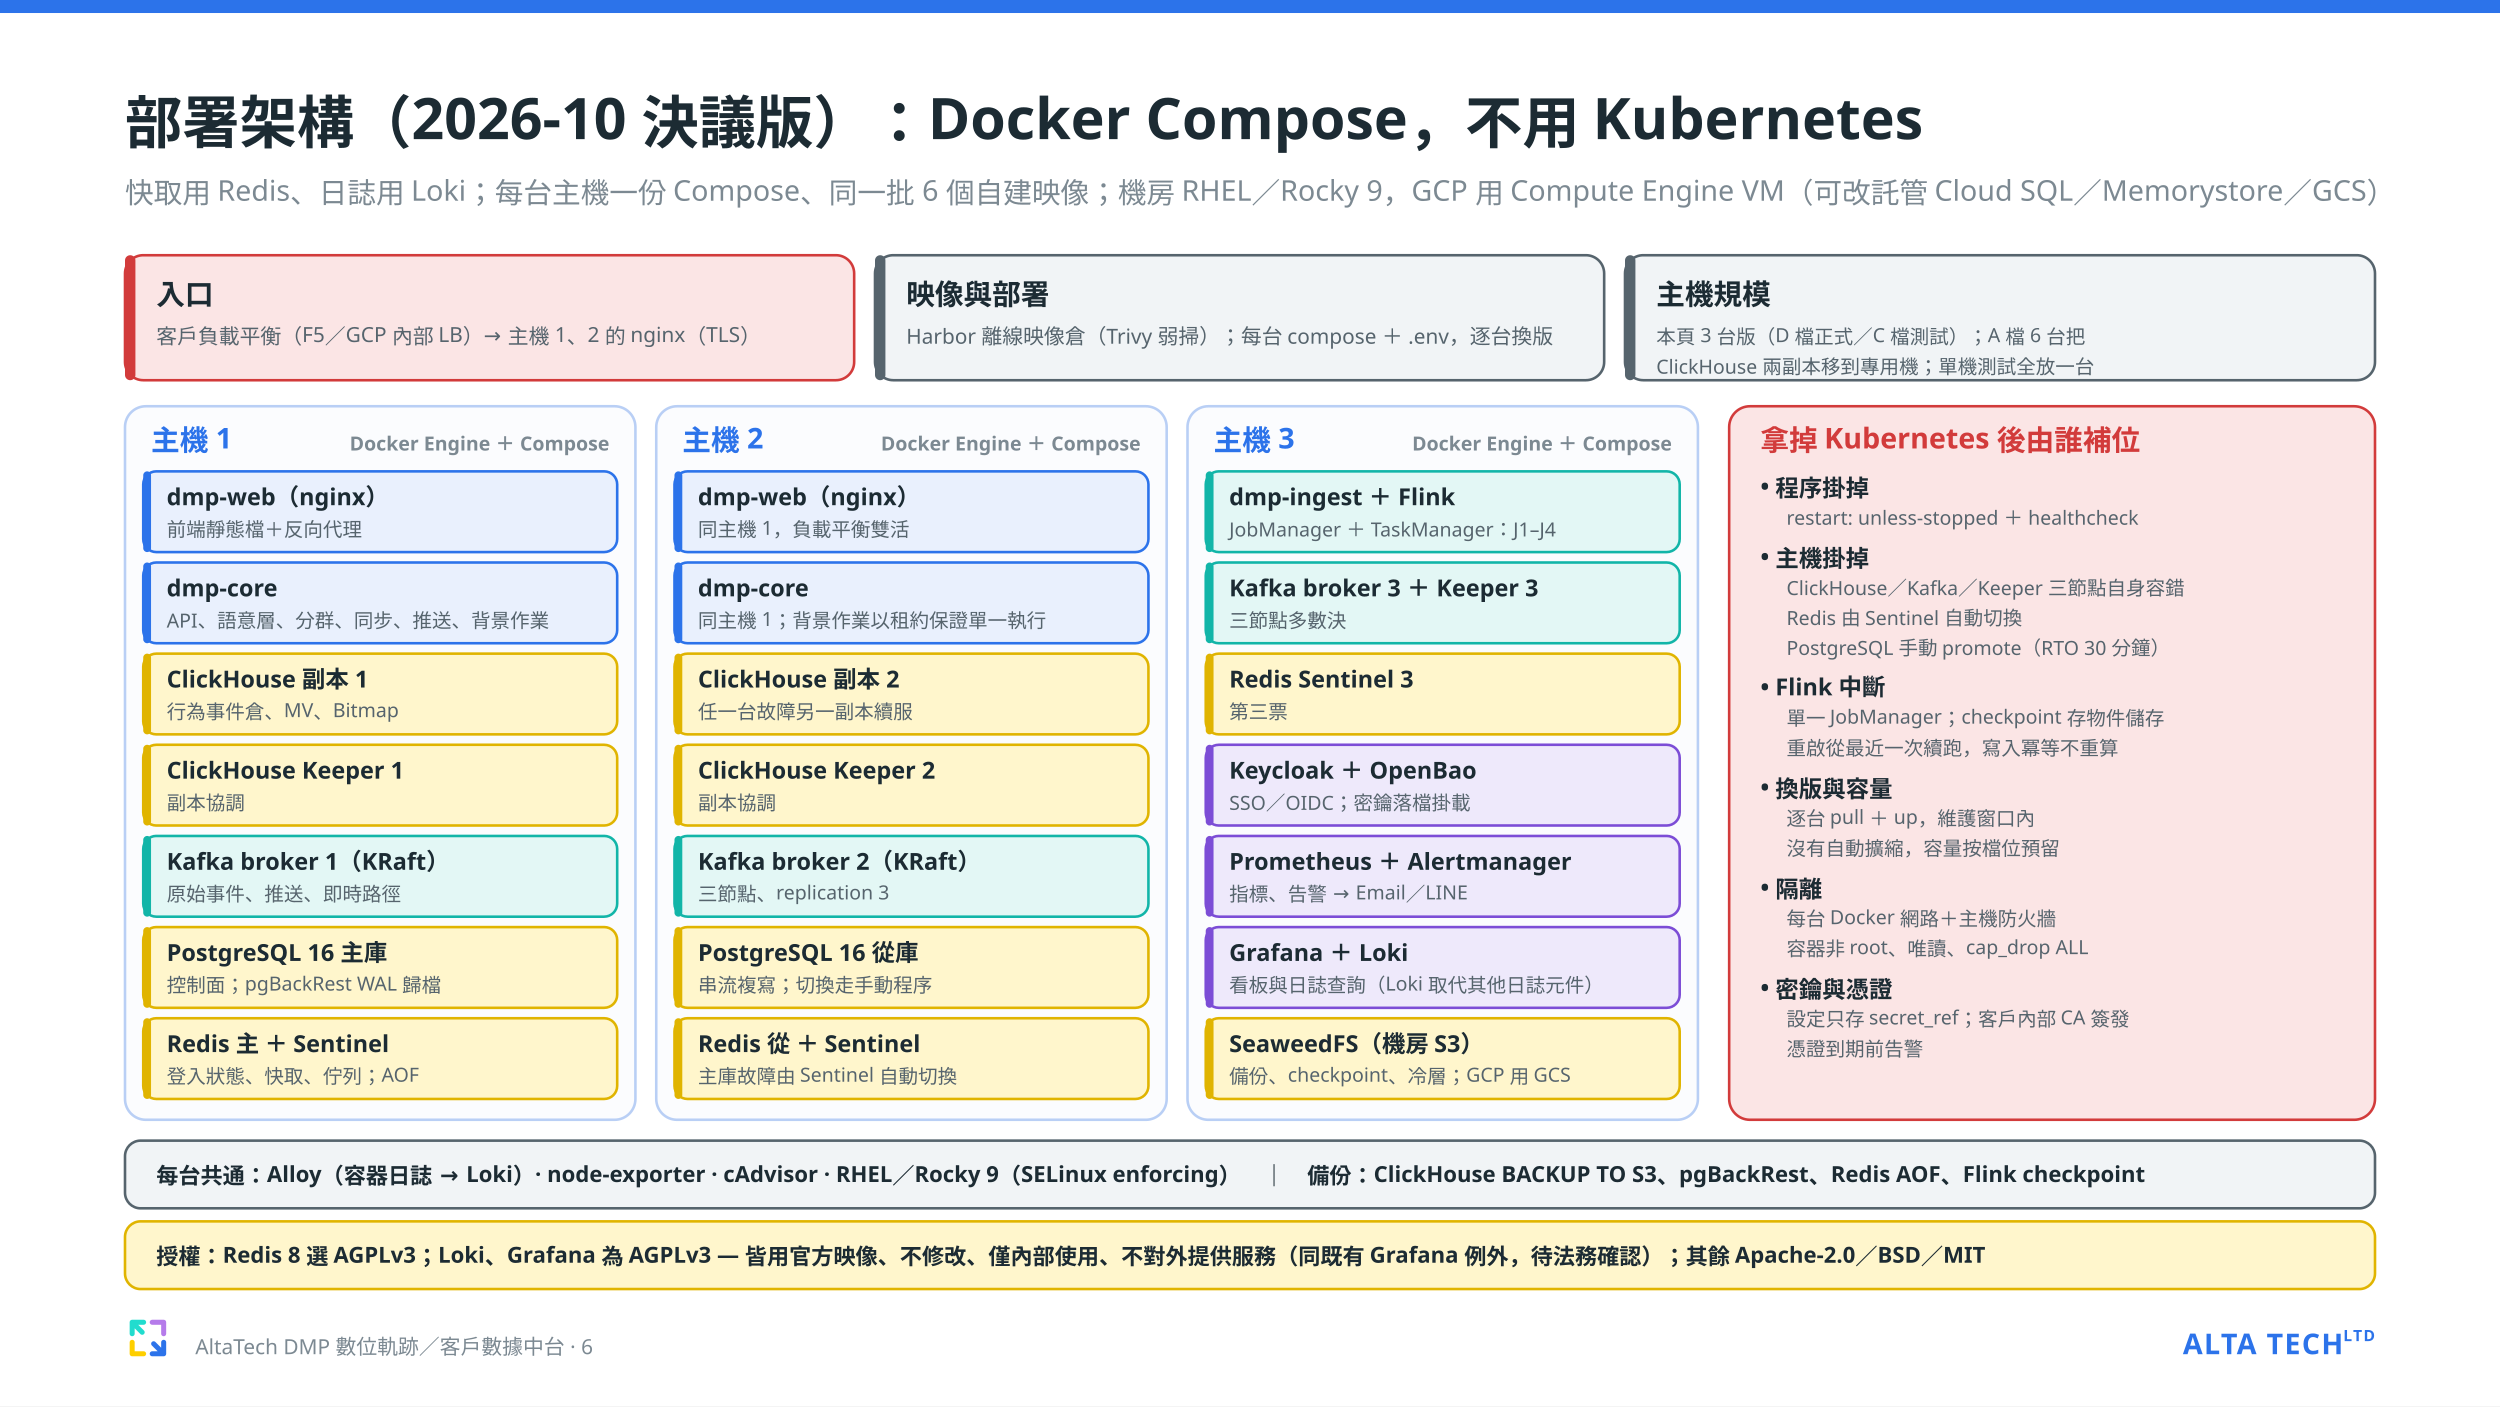
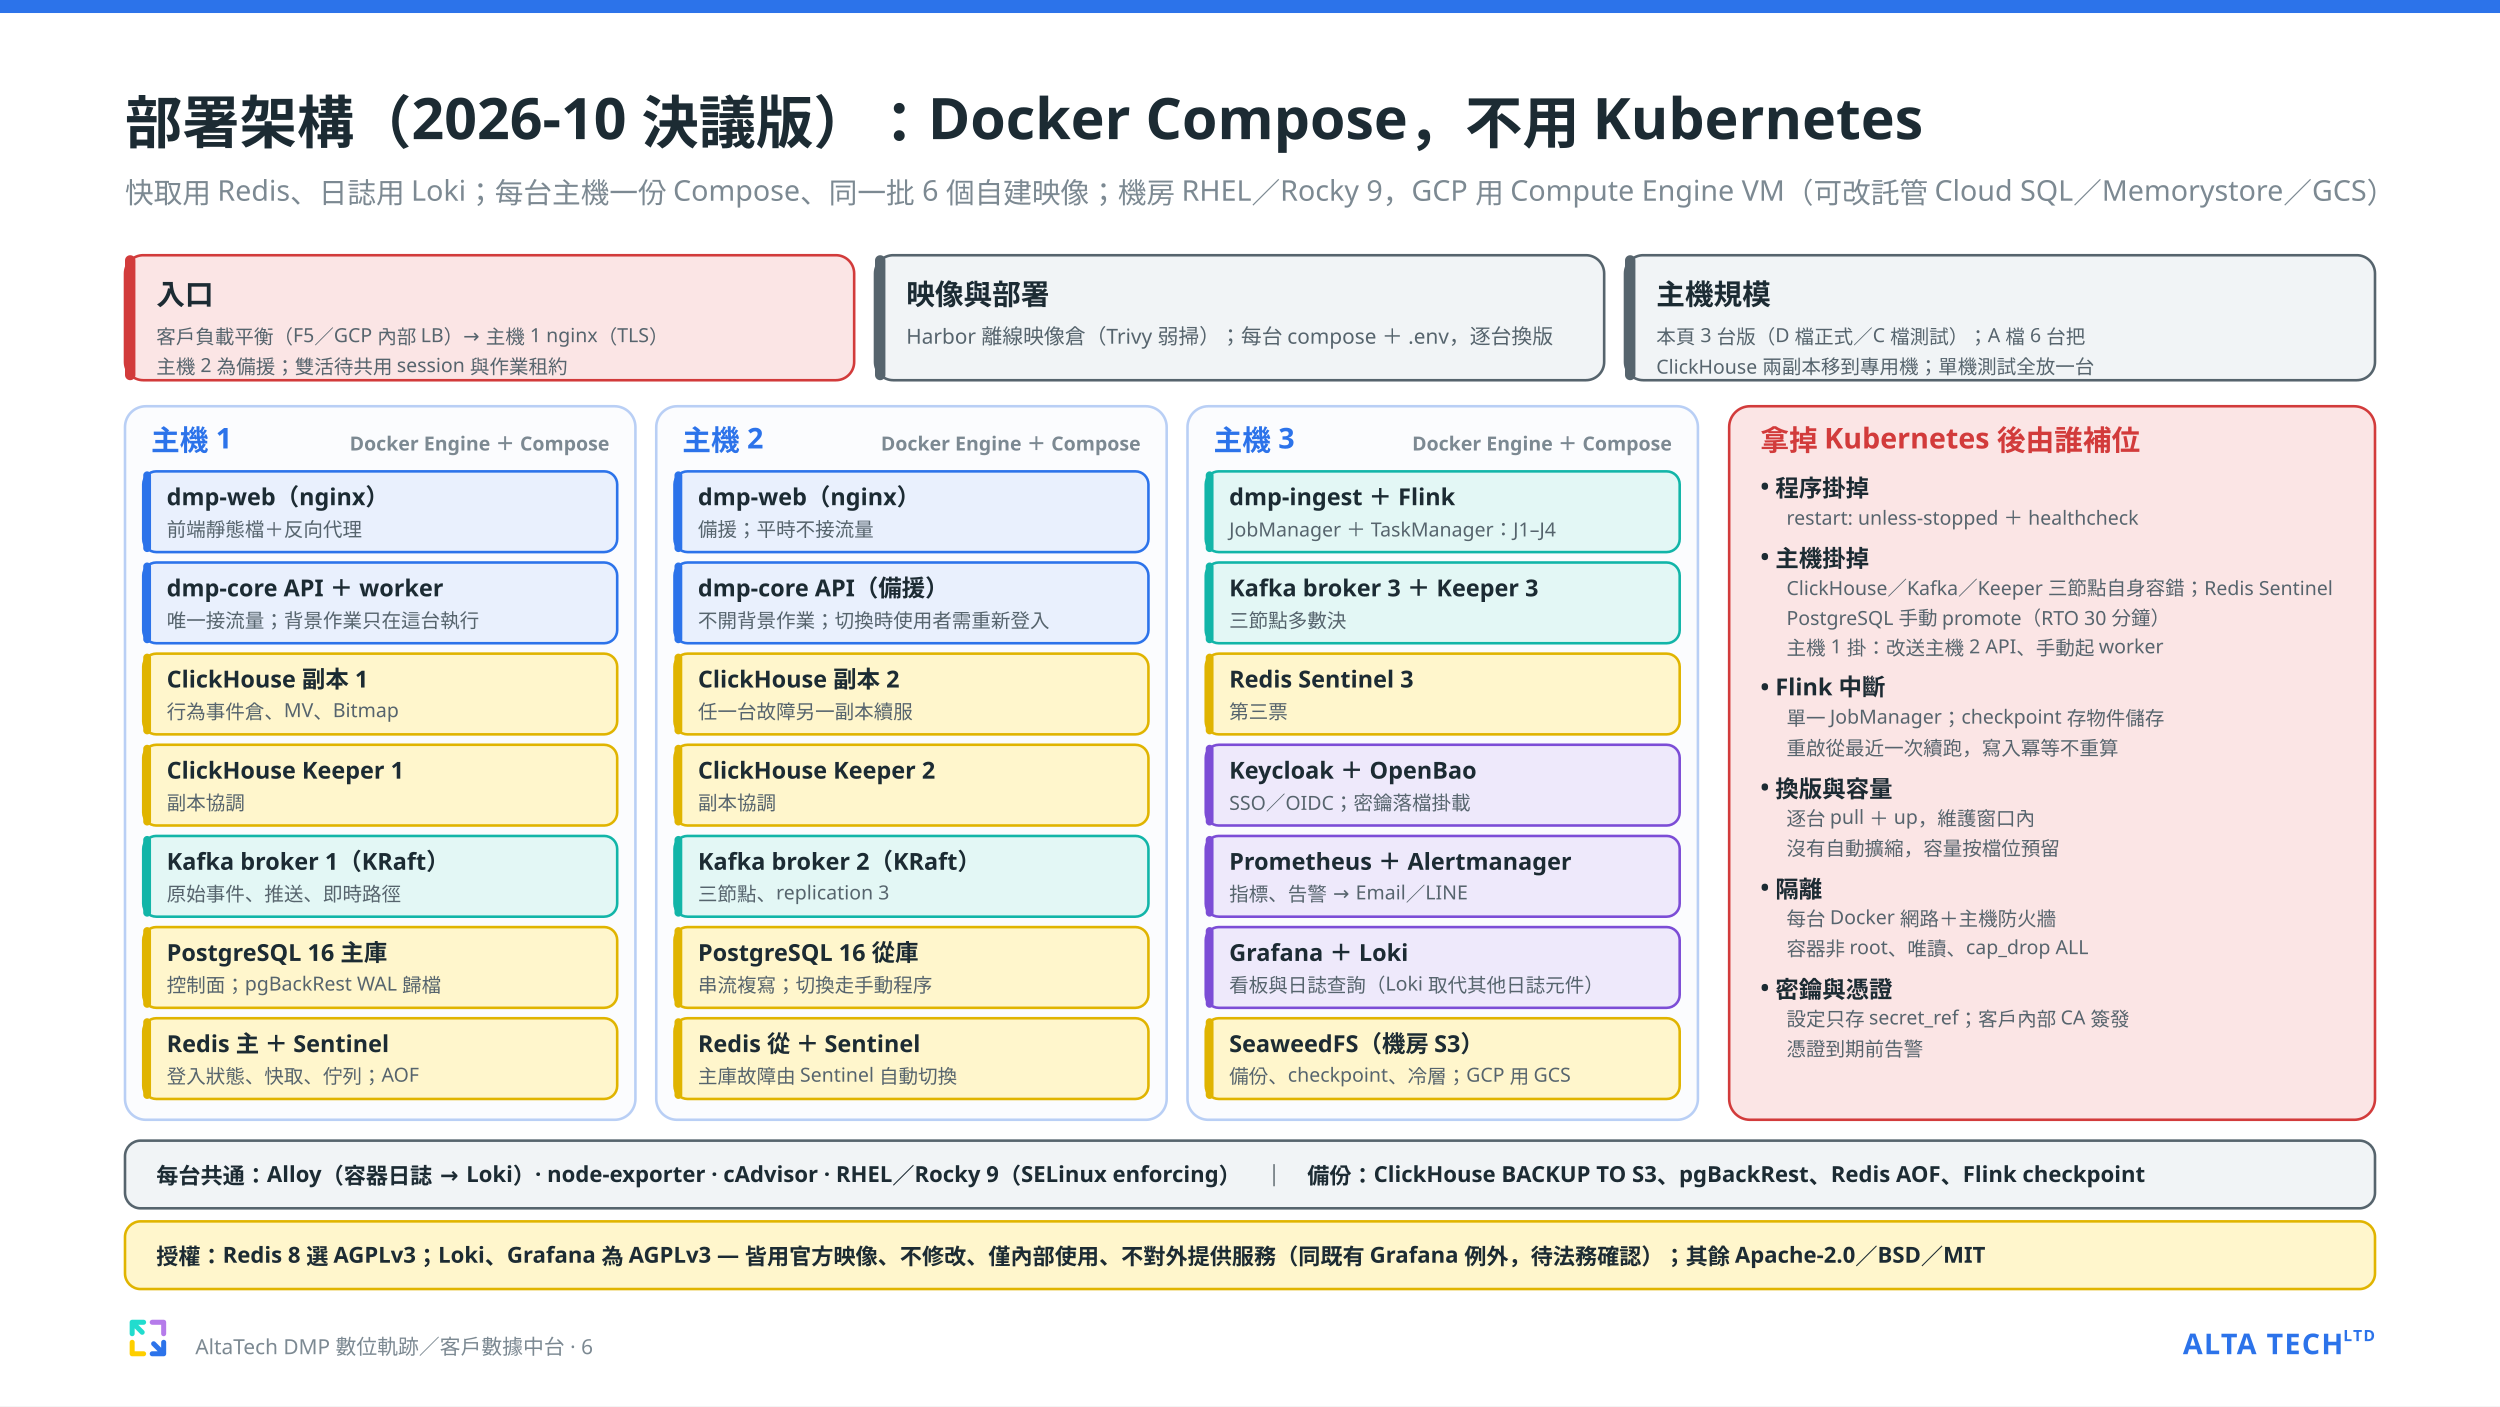
<svg xmlns="http://www.w3.org/2000/svg" viewBox="0 0 1920 1080" width="1920" height="1080">
  <defs>
    <marker id="ah" markerWidth="10" markerHeight="10" refX="8" refY="5" orient="auto">
      <path d="M0,0 L10,5 L0,10 z" fill="#7C8992" />
    </marker>
  </defs>
  <rect width="1920" height="1080" fill="#FFFFFF" />
  <rect x="0" y="0" width="1920" height="10" fill="#2C73EA" />
  <text x="96" y="110" font-family="'Plus Jakarta Sans','Noto Sans TC','PingFang TC','Microsoft JhengHei',sans-serif" font-size="44" font-weight="800" fill="#1C2B33">部署架構（2026-10 決議版）：Docker Compose，不用 Kubernetes</text>
  <text x="96" y="156" font-family="'Plus Jakarta Sans','Noto Sans TC','PingFang TC','Microsoft JhengHei',sans-serif" font-size="22" fill="#7C8992">快取用 Redis、日誌用 Loki；每台主機一份 Compose、同一批 6 個自建映像；機房 RHEL／Rocky 9，GCP 用 Compute Engine VM（可改託管 Cloud SQL／Memorystore／GCS）</text>
  <g transform="translate(96,1010) scale(0.55)">
    <path d="M10 26V10h16M10 10l14 14" stroke="#21DCCE" stroke-width="7" fill="none" stroke-linecap="round" stroke-linejoin="round" />
    <path d="M38 10h16v16" stroke="#B57BEA" stroke-width="7" fill="none" stroke-linecap="round" stroke-linejoin="round" />
    <path d="M10 38v16h16" stroke="#FECF00" stroke-width="7" fill="none" stroke-linecap="round" stroke-linejoin="round" />
    <path d="M54 38v16H38M54 54L40 40" stroke="#2C73EA" stroke-width="7" fill="none" stroke-linecap="round" stroke-linejoin="round" />
  </g>
  <text x="1824" y="1040" font-family="'Plus Jakarta Sans','Noto Sans TC','PingFang TC','Microsoft JhengHei',sans-serif" font-size="22" font-weight="800" fill="#2C73EA" text-anchor="end" letter-spacing="1">ALTA TECH<tspan font-size="12" dy="-10">LTD</tspan>
  </text>
  <text x="150" y="1040" font-family="'Plus Jakarta Sans','Noto Sans TC','PingFang TC','Microsoft JhengHei',sans-serif" font-size="16" fill="#7C8992">AltaTech DMP 數位軌跡／客戶數據中台 · 6</text>
  <rect x="96" y="196" width="560" height="96" rx="14" fill="#FBE5E5" stroke="#D23B3B" stroke-width="2" />
  <rect x="96" y="196" width="8" height="96" rx="4" fill="#D23B3B" />
  <text x="120" y="234" font-family="'Plus Jakarta Sans','Noto Sans TC','PingFang TC','Microsoft JhengHei',sans-serif" font-size="22" font-weight="800" fill="#1C2B33" text-anchor="start">入口</text>
-   <text x="120" y="264" font-family="'Plus Jakarta Sans','Noto Sans TC','PingFang TC','Microsoft JhengHei',sans-serif" font-size="16" font-weight="400" fill="#56646D" text-anchor="start">客戶負載平衡（F5／GCP 內部 LB）→ 主機 1、2 的 nginx（TLS）</text>
+   <text x="120" y="264" font-family="'Plus Jakarta Sans','Noto Sans TC','PingFang TC','Microsoft JhengHei',sans-serif" font-size="15" font-weight="400" fill="#56646D" text-anchor="start">客戶負載平衡（F5／GCP 內部 LB）→ 主機 1 nginx（TLS）</text>
+   <text x="120" y="287" font-family="'Plus Jakarta Sans','Noto Sans TC','PingFang TC','Microsoft JhengHei',sans-serif" font-size="15" font-weight="400" fill="#56646D" text-anchor="start">主機 2 為備援；雙活待共用 session 與作業租約</text>
  <rect x="672" y="196" width="560" height="96" rx="14" fill="#F1F4F6" stroke="#56646D" stroke-width="2" />
  <rect x="672" y="196" width="8" height="96" rx="4" fill="#56646D" />
  <text x="696" y="234" font-family="'Plus Jakarta Sans','Noto Sans TC','PingFang TC','Microsoft JhengHei',sans-serif" font-size="22" font-weight="800" fill="#1C2B33" text-anchor="start">映像與部署</text>
  <text x="696" y="264" font-family="'Plus Jakarta Sans','Noto Sans TC','PingFang TC','Microsoft JhengHei',sans-serif" font-size="16" font-weight="400" fill="#56646D" text-anchor="start">Harbor 離線映像倉（Trivy 弱掃）；每台 compose ＋ .env，逐台換版</text>
  <rect x="1248" y="196" width="576" height="96" rx="14" fill="#F1F4F6" stroke="#56646D" stroke-width="2" />
  <rect x="1248" y="196" width="8" height="96" rx="4" fill="#56646D" />
  <text x="1272" y="234" font-family="'Plus Jakarta Sans','Noto Sans TC','PingFang TC','Microsoft JhengHei',sans-serif" font-size="22" font-weight="800" fill="#1C2B33" text-anchor="start">主機規模</text>
  <text x="1272" y="264" font-family="'Plus Jakarta Sans','Noto Sans TC','PingFang TC','Microsoft JhengHei',sans-serif" font-size="15" font-weight="400" fill="#56646D" text-anchor="start">本頁 3 台版（D 檔正式／C 檔測試）；A 檔 6 台把</text>
  <text x="1272" y="287" font-family="'Plus Jakarta Sans','Noto Sans TC','PingFang TC','Microsoft JhengHei',sans-serif" font-size="15" font-weight="400" fill="#56646D" text-anchor="start">ClickHouse 兩副本移到專用機；單機測試全放一台</text>
  <rect x="96" y="312" width="392" height="548" rx="16" fill="#FBFCFE" stroke="#B9CFF5" stroke-width="2" />
  <text x="116" y="346" font-family="'Plus Jakarta Sans','Noto Sans TC','PingFang TC','Microsoft JhengHei',sans-serif" font-size="22" font-weight="800" fill="#2C73EA" text-anchor="start">主機 1</text>
  <text x="468" y="346" font-family="'Plus Jakarta Sans','Noto Sans TC','PingFang TC','Microsoft JhengHei',sans-serif" font-size="15" font-weight="600" fill="#7C8992" text-anchor="end">Docker Engine ＋ Compose</text>
  <rect x="110" y="362" width="364" height="62" rx="10" fill="#E9F0FD" stroke="#2C73EA" stroke-width="2" />
  <rect x="110" y="362" width="6" height="62" rx="3" fill="#2C73EA" />
  <text x="128" y="388" font-family="'Plus Jakarta Sans','Noto Sans TC','PingFang TC','Microsoft JhengHei',sans-serif" font-size="18" font-weight="800" fill="#1C2B33" text-anchor="start">dmp-web（nginx）</text>
  <text x="128" y="412" font-family="'Plus Jakarta Sans','Noto Sans TC','PingFang TC','Microsoft JhengHei',sans-serif" font-size="15" font-weight="400" fill="#56646D" text-anchor="start">前端靜態檔＋反向代理</text>
  <rect x="110" y="432" width="364" height="62" rx="10" fill="#E9F0FD" stroke="#2C73EA" stroke-width="2" />
  <rect x="110" y="432" width="6" height="62" rx="3" fill="#2C73EA" />
-   <text x="128" y="458" font-family="'Plus Jakarta Sans','Noto Sans TC','PingFang TC','Microsoft JhengHei',sans-serif" font-size="18" font-weight="800" fill="#1C2B33" text-anchor="start">dmp-core</text>
-   <text x="128" y="482" font-family="'Plus Jakarta Sans','Noto Sans TC','PingFang TC','Microsoft JhengHei',sans-serif" font-size="15" font-weight="400" fill="#56646D" text-anchor="start">API、語意層、分群、同步、推送、背景作業</text>
+   <text x="128" y="458" font-family="'Plus Jakarta Sans','Noto Sans TC','PingFang TC','Microsoft JhengHei',sans-serif" font-size="18" font-weight="800" fill="#1C2B33" text-anchor="start">dmp-core API ＋ worker</text>
+   <text x="128" y="482" font-family="'Plus Jakarta Sans','Noto Sans TC','PingFang TC','Microsoft JhengHei',sans-serif" font-size="15" font-weight="400" fill="#56646D" text-anchor="start">唯一接流量；背景作業只在這台執行</text>
  <rect x="110" y="502" width="364" height="62" rx="10" fill="#FFF6CC" stroke="#E0B400" stroke-width="2" />
  <rect x="110" y="502" width="6" height="62" rx="3" fill="#E0B400" />
  <text x="128" y="528" font-family="'Plus Jakarta Sans','Noto Sans TC','PingFang TC','Microsoft JhengHei',sans-serif" font-size="18" font-weight="800" fill="#1C2B33" text-anchor="start">ClickHouse 副本 1</text>
  <text x="128" y="552" font-family="'Plus Jakarta Sans','Noto Sans TC','PingFang TC','Microsoft JhengHei',sans-serif" font-size="15" font-weight="400" fill="#56646D" text-anchor="start">行為事件倉、MV、Bitmap</text>
  <rect x="110" y="572" width="364" height="62" rx="10" fill="#FFF6CC" stroke="#E0B400" stroke-width="2" />
  <rect x="110" y="572" width="6" height="62" rx="3" fill="#E0B400" />
  <text x="128" y="598" font-family="'Plus Jakarta Sans','Noto Sans TC','PingFang TC','Microsoft JhengHei',sans-serif" font-size="18" font-weight="800" fill="#1C2B33" text-anchor="start">ClickHouse Keeper 1</text>
  <text x="128" y="622" font-family="'Plus Jakarta Sans','Noto Sans TC','PingFang TC','Microsoft JhengHei',sans-serif" font-size="15" font-weight="400" fill="#56646D" text-anchor="start">副本協調</text>
  <rect x="110" y="642" width="364" height="62" rx="10" fill="#E3F7F5" stroke="#12B5A8" stroke-width="2" />
  <rect x="110" y="642" width="6" height="62" rx="3" fill="#12B5A8" />
  <text x="128" y="668" font-family="'Plus Jakarta Sans','Noto Sans TC','PingFang TC','Microsoft JhengHei',sans-serif" font-size="18" font-weight="800" fill="#1C2B33" text-anchor="start">Kafka broker 1（KRaft）</text>
  <text x="128" y="692" font-family="'Plus Jakarta Sans','Noto Sans TC','PingFang TC','Microsoft JhengHei',sans-serif" font-size="15" font-weight="400" fill="#56646D" text-anchor="start">原始事件、推送、即時路徑</text>
  <rect x="110" y="712" width="364" height="62" rx="10" fill="#FFF6CC" stroke="#E0B400" stroke-width="2" />
  <rect x="110" y="712" width="6" height="62" rx="3" fill="#E0B400" />
  <text x="128" y="738" font-family="'Plus Jakarta Sans','Noto Sans TC','PingFang TC','Microsoft JhengHei',sans-serif" font-size="18" font-weight="800" fill="#1C2B33" text-anchor="start">PostgreSQL 16 主庫</text>
  <text x="128" y="762" font-family="'Plus Jakarta Sans','Noto Sans TC','PingFang TC','Microsoft JhengHei',sans-serif" font-size="15" font-weight="400" fill="#56646D" text-anchor="start">控制面；pgBackRest WAL 歸檔</text>
  <rect x="110" y="782" width="364" height="62" rx="10" fill="#FFF6CC" stroke="#E0B400" stroke-width="2" />
  <rect x="110" y="782" width="6" height="62" rx="3" fill="#E0B400" />
  <text x="128" y="808" font-family="'Plus Jakarta Sans','Noto Sans TC','PingFang TC','Microsoft JhengHei',sans-serif" font-size="18" font-weight="800" fill="#1C2B33" text-anchor="start">Redis 主 ＋ Sentinel</text>
  <text x="128" y="832" font-family="'Plus Jakarta Sans','Noto Sans TC','PingFang TC','Microsoft JhengHei',sans-serif" font-size="15" font-weight="400" fill="#56646D" text-anchor="start">登入狀態、快取、佇列；AOF</text>
  <rect x="504" y="312" width="392" height="548" rx="16" fill="#FBFCFE" stroke="#B9CFF5" stroke-width="2" />
  <text x="524" y="346" font-family="'Plus Jakarta Sans','Noto Sans TC','PingFang TC','Microsoft JhengHei',sans-serif" font-size="22" font-weight="800" fill="#2C73EA" text-anchor="start">主機 2</text>
  <text x="876" y="346" font-family="'Plus Jakarta Sans','Noto Sans TC','PingFang TC','Microsoft JhengHei',sans-serif" font-size="15" font-weight="600" fill="#7C8992" text-anchor="end">Docker Engine ＋ Compose</text>
  <rect x="518" y="362" width="364" height="62" rx="10" fill="#E9F0FD" stroke="#2C73EA" stroke-width="2" />
  <rect x="518" y="362" width="6" height="62" rx="3" fill="#2C73EA" />
  <text x="536" y="388" font-family="'Plus Jakarta Sans','Noto Sans TC','PingFang TC','Microsoft JhengHei',sans-serif" font-size="18" font-weight="800" fill="#1C2B33" text-anchor="start">dmp-web（nginx）</text>
-   <text x="536" y="412" font-family="'Plus Jakarta Sans','Noto Sans TC','PingFang TC','Microsoft JhengHei',sans-serif" font-size="15" font-weight="400" fill="#56646D" text-anchor="start">同主機 1，負載平衡雙活</text>
+   <text x="536" y="412" font-family="'Plus Jakarta Sans','Noto Sans TC','PingFang TC','Microsoft JhengHei',sans-serif" font-size="15" font-weight="400" fill="#56646D" text-anchor="start">備援；平時不接流量</text>
  <rect x="518" y="432" width="364" height="62" rx="10" fill="#E9F0FD" stroke="#2C73EA" stroke-width="2" />
  <rect x="518" y="432" width="6" height="62" rx="3" fill="#2C73EA" />
-   <text x="536" y="458" font-family="'Plus Jakarta Sans','Noto Sans TC','PingFang TC','Microsoft JhengHei',sans-serif" font-size="18" font-weight="800" fill="#1C2B33" text-anchor="start">dmp-core</text>
-   <text x="536" y="482" font-family="'Plus Jakarta Sans','Noto Sans TC','PingFang TC','Microsoft JhengHei',sans-serif" font-size="15" font-weight="400" fill="#56646D" text-anchor="start">同主機 1；背景作業以租約保證單一執行</text>
+   <text x="536" y="458" font-family="'Plus Jakarta Sans','Noto Sans TC','PingFang TC','Microsoft JhengHei',sans-serif" font-size="18" font-weight="800" fill="#1C2B33" text-anchor="start">dmp-core API（備援）</text>
+   <text x="536" y="482" font-family="'Plus Jakarta Sans','Noto Sans TC','PingFang TC','Microsoft JhengHei',sans-serif" font-size="15" font-weight="400" fill="#56646D" text-anchor="start">不開背景作業；切換時使用者需重新登入</text>
  <rect x="518" y="502" width="364" height="62" rx="10" fill="#FFF6CC" stroke="#E0B400" stroke-width="2" />
  <rect x="518" y="502" width="6" height="62" rx="3" fill="#E0B400" />
  <text x="536" y="528" font-family="'Plus Jakarta Sans','Noto Sans TC','PingFang TC','Microsoft JhengHei',sans-serif" font-size="18" font-weight="800" fill="#1C2B33" text-anchor="start">ClickHouse 副本 2</text>
  <text x="536" y="552" font-family="'Plus Jakarta Sans','Noto Sans TC','PingFang TC','Microsoft JhengHei',sans-serif" font-size="15" font-weight="400" fill="#56646D" text-anchor="start">任一台故障另一副本續服</text>
  <rect x="518" y="572" width="364" height="62" rx="10" fill="#FFF6CC" stroke="#E0B400" stroke-width="2" />
  <rect x="518" y="572" width="6" height="62" rx="3" fill="#E0B400" />
  <text x="536" y="598" font-family="'Plus Jakarta Sans','Noto Sans TC','PingFang TC','Microsoft JhengHei',sans-serif" font-size="18" font-weight="800" fill="#1C2B33" text-anchor="start">ClickHouse Keeper 2</text>
  <text x="536" y="622" font-family="'Plus Jakarta Sans','Noto Sans TC','PingFang TC','Microsoft JhengHei',sans-serif" font-size="15" font-weight="400" fill="#56646D" text-anchor="start">副本協調</text>
  <rect x="518" y="642" width="364" height="62" rx="10" fill="#E3F7F5" stroke="#12B5A8" stroke-width="2" />
  <rect x="518" y="642" width="6" height="62" rx="3" fill="#12B5A8" />
  <text x="536" y="668" font-family="'Plus Jakarta Sans','Noto Sans TC','PingFang TC','Microsoft JhengHei',sans-serif" font-size="18" font-weight="800" fill="#1C2B33" text-anchor="start">Kafka broker 2（KRaft）</text>
  <text x="536" y="692" font-family="'Plus Jakarta Sans','Noto Sans TC','PingFang TC','Microsoft JhengHei',sans-serif" font-size="15" font-weight="400" fill="#56646D" text-anchor="start">三節點、replication 3</text>
  <rect x="518" y="712" width="364" height="62" rx="10" fill="#FFF6CC" stroke="#E0B400" stroke-width="2" />
  <rect x="518" y="712" width="6" height="62" rx="3" fill="#E0B400" />
  <text x="536" y="738" font-family="'Plus Jakarta Sans','Noto Sans TC','PingFang TC','Microsoft JhengHei',sans-serif" font-size="18" font-weight="800" fill="#1C2B33" text-anchor="start">PostgreSQL 16 從庫</text>
  <text x="536" y="762" font-family="'Plus Jakarta Sans','Noto Sans TC','PingFang TC','Microsoft JhengHei',sans-serif" font-size="15" font-weight="400" fill="#56646D" text-anchor="start">串流複寫；切換走手動程序</text>
  <rect x="518" y="782" width="364" height="62" rx="10" fill="#FFF6CC" stroke="#E0B400" stroke-width="2" />
  <rect x="518" y="782" width="6" height="62" rx="3" fill="#E0B400" />
  <text x="536" y="808" font-family="'Plus Jakarta Sans','Noto Sans TC','PingFang TC','Microsoft JhengHei',sans-serif" font-size="18" font-weight="800" fill="#1C2B33" text-anchor="start">Redis 從 ＋ Sentinel</text>
  <text x="536" y="832" font-family="'Plus Jakarta Sans','Noto Sans TC','PingFang TC','Microsoft JhengHei',sans-serif" font-size="15" font-weight="400" fill="#56646D" text-anchor="start">主庫故障由 Sentinel 自動切換</text>
  <rect x="912" y="312" width="392" height="548" rx="16" fill="#FBFCFE" stroke="#B9CFF5" stroke-width="2" />
  <text x="932" y="346" font-family="'Plus Jakarta Sans','Noto Sans TC','PingFang TC','Microsoft JhengHei',sans-serif" font-size="22" font-weight="800" fill="#2C73EA" text-anchor="start">主機 3</text>
  <text x="1284" y="346" font-family="'Plus Jakarta Sans','Noto Sans TC','PingFang TC','Microsoft JhengHei',sans-serif" font-size="15" font-weight="600" fill="#7C8992" text-anchor="end">Docker Engine ＋ Compose</text>
  <rect x="926" y="362" width="364" height="62" rx="10" fill="#E3F7F5" stroke="#12B5A8" stroke-width="2" />
  <rect x="926" y="362" width="6" height="62" rx="3" fill="#12B5A8" />
  <text x="944" y="388" font-family="'Plus Jakarta Sans','Noto Sans TC','PingFang TC','Microsoft JhengHei',sans-serif" font-size="18" font-weight="800" fill="#1C2B33" text-anchor="start">dmp-ingest ＋ Flink</text>
  <text x="944" y="412" font-family="'Plus Jakarta Sans','Noto Sans TC','PingFang TC','Microsoft JhengHei',sans-serif" font-size="15" font-weight="400" fill="#56646D" text-anchor="start">JobManager ＋ TaskManager：J1–J4</text>
  <rect x="926" y="432" width="364" height="62" rx="10" fill="#E3F7F5" stroke="#12B5A8" stroke-width="2" />
  <rect x="926" y="432" width="6" height="62" rx="3" fill="#12B5A8" />
  <text x="944" y="458" font-family="'Plus Jakarta Sans','Noto Sans TC','PingFang TC','Microsoft JhengHei',sans-serif" font-size="18" font-weight="800" fill="#1C2B33" text-anchor="start">Kafka broker 3 ＋ Keeper 3</text>
  <text x="944" y="482" font-family="'Plus Jakarta Sans','Noto Sans TC','PingFang TC','Microsoft JhengHei',sans-serif" font-size="15" font-weight="400" fill="#56646D" text-anchor="start">三節點多數決</text>
  <rect x="926" y="502" width="364" height="62" rx="10" fill="#FFF6CC" stroke="#E0B400" stroke-width="2" />
  <rect x="926" y="502" width="6" height="62" rx="3" fill="#E0B400" />
  <text x="944" y="528" font-family="'Plus Jakarta Sans','Noto Sans TC','PingFang TC','Microsoft JhengHei',sans-serif" font-size="18" font-weight="800" fill="#1C2B33" text-anchor="start">Redis Sentinel 3</text>
  <text x="944" y="552" font-family="'Plus Jakarta Sans','Noto Sans TC','PingFang TC','Microsoft JhengHei',sans-serif" font-size="15" font-weight="400" fill="#56646D" text-anchor="start">第三票</text>
  <rect x="926" y="572" width="364" height="62" rx="10" fill="#EEE9FB" stroke="#7C4DD6" stroke-width="2" />
  <rect x="926" y="572" width="6" height="62" rx="3" fill="#7C4DD6" />
  <text x="944" y="598" font-family="'Plus Jakarta Sans','Noto Sans TC','PingFang TC','Microsoft JhengHei',sans-serif" font-size="18" font-weight="800" fill="#1C2B33" text-anchor="start">Keycloak ＋ OpenBao</text>
  <text x="944" y="622" font-family="'Plus Jakarta Sans','Noto Sans TC','PingFang TC','Microsoft JhengHei',sans-serif" font-size="15" font-weight="400" fill="#56646D" text-anchor="start">SSO／OIDC；密鑰落檔掛載</text>
  <rect x="926" y="642" width="364" height="62" rx="10" fill="#EEE9FB" stroke="#7C4DD6" stroke-width="2" />
  <rect x="926" y="642" width="6" height="62" rx="3" fill="#7C4DD6" />
  <text x="944" y="668" font-family="'Plus Jakarta Sans','Noto Sans TC','PingFang TC','Microsoft JhengHei',sans-serif" font-size="18" font-weight="800" fill="#1C2B33" text-anchor="start">Prometheus ＋ Alertmanager</text>
  <text x="944" y="692" font-family="'Plus Jakarta Sans','Noto Sans TC','PingFang TC','Microsoft JhengHei',sans-serif" font-size="15" font-weight="400" fill="#56646D" text-anchor="start">指標、告警 → Email／LINE</text>
  <rect x="926" y="712" width="364" height="62" rx="10" fill="#EEE9FB" stroke="#7C4DD6" stroke-width="2" />
  <rect x="926" y="712" width="6" height="62" rx="3" fill="#7C4DD6" />
  <text x="944" y="738" font-family="'Plus Jakarta Sans','Noto Sans TC','PingFang TC','Microsoft JhengHei',sans-serif" font-size="18" font-weight="800" fill="#1C2B33" text-anchor="start">Grafana ＋ Loki</text>
  <text x="944" y="762" font-family="'Plus Jakarta Sans','Noto Sans TC','PingFang TC','Microsoft JhengHei',sans-serif" font-size="15" font-weight="400" fill="#56646D" text-anchor="start">看板與日誌查詢（Loki 取代其他日誌元件）</text>
  <rect x="926" y="782" width="364" height="62" rx="10" fill="#FFF6CC" stroke="#E0B400" stroke-width="2" />
  <rect x="926" y="782" width="6" height="62" rx="3" fill="#E0B400" />
  <text x="944" y="808" font-family="'Plus Jakarta Sans','Noto Sans TC','PingFang TC','Microsoft JhengHei',sans-serif" font-size="18" font-weight="800" fill="#1C2B33" text-anchor="start">SeaweedFS（機房 S3）</text>
  <text x="944" y="832" font-family="'Plus Jakarta Sans','Noto Sans TC','PingFang TC','Microsoft JhengHei',sans-serif" font-size="15" font-weight="400" fill="#56646D" text-anchor="start">備份、checkpoint、冷層；GCP 用 GCS</text>
  <rect x="1328" y="312" width="496" height="548" rx="16" fill="#FBE5E5" stroke="#D23B3B" stroke-width="2" />
  <text x="1352" y="346" font-family="'Plus Jakarta Sans','Noto Sans TC','PingFang TC','Microsoft JhengHei',sans-serif" font-size="22" font-weight="800" fill="#D23B3B" text-anchor="start">拿掉 Kubernetes 後由誰補位</text>
  <text x="1352" y="380" font-family="'Plus Jakarta Sans','Noto Sans TC','PingFang TC','Microsoft JhengHei',sans-serif" font-size="18" font-weight="800" fill="#1C2B33" text-anchor="start">• 程序掛掉</text>
  <text x="1372" y="403" font-family="'Plus Jakarta Sans','Noto Sans TC','PingFang TC','Microsoft JhengHei',sans-serif" font-size="15" font-weight="400" fill="#56646D" text-anchor="start">restart: unless-stopped ＋ healthcheck</text>
  <text x="1352" y="434" font-family="'Plus Jakarta Sans','Noto Sans TC','PingFang TC','Microsoft JhengHei',sans-serif" font-size="18" font-weight="800" fill="#1C2B33" text-anchor="start">• 主機掛掉</text>
-   <text x="1372" y="457" font-family="'Plus Jakarta Sans','Noto Sans TC','PingFang TC','Microsoft JhengHei',sans-serif" font-size="15" font-weight="400" fill="#56646D" text-anchor="start">ClickHouse／Kafka／Keeper 三節點自身容錯</text>
-   <text x="1372" y="480" font-family="'Plus Jakarta Sans','Noto Sans TC','PingFang TC','Microsoft JhengHei',sans-serif" font-size="15" font-weight="400" fill="#56646D" text-anchor="start">Redis 由 Sentinel 自動切換</text>
-   <text x="1372" y="503" font-family="'Plus Jakarta Sans','Noto Sans TC','PingFang TC','Microsoft JhengHei',sans-serif" font-size="15" font-weight="400" fill="#56646D" text-anchor="start">PostgreSQL 手動 promote（RTO 30 分鐘）</text>
+   <text x="1372" y="457" font-family="'Plus Jakarta Sans','Noto Sans TC','PingFang TC','Microsoft JhengHei',sans-serif" font-size="15" font-weight="400" fill="#56646D" text-anchor="start">ClickHouse／Kafka／Keeper 三節點自身容錯；Redis Sentinel</text>
+   <text x="1372" y="480" font-family="'Plus Jakarta Sans','Noto Sans TC','PingFang TC','Microsoft JhengHei',sans-serif" font-size="15" font-weight="400" fill="#56646D" text-anchor="start">PostgreSQL 手動 promote（RTO 30 分鐘）</text>
+   <text x="1372" y="503" font-family="'Plus Jakarta Sans','Noto Sans TC','PingFang TC','Microsoft JhengHei',sans-serif" font-size="15" font-weight="400" fill="#56646D" text-anchor="start">主機 1 掛：改送主機 2 API、手動起 worker</text>
  <text x="1352" y="534" font-family="'Plus Jakarta Sans','Noto Sans TC','PingFang TC','Microsoft JhengHei',sans-serif" font-size="18" font-weight="800" fill="#1C2B33" text-anchor="start">• Flink 中斷</text>
  <text x="1372" y="557" font-family="'Plus Jakarta Sans','Noto Sans TC','PingFang TC','Microsoft JhengHei',sans-serif" font-size="15" font-weight="400" fill="#56646D" text-anchor="start">單一 JobManager；checkpoint 存物件儲存</text>
  <text x="1372" y="580" font-family="'Plus Jakarta Sans','Noto Sans TC','PingFang TC','Microsoft JhengHei',sans-serif" font-size="15" font-weight="400" fill="#56646D" text-anchor="start">重啟從最近一次續跑，寫入冪等不重算</text>
  <text x="1352" y="611" font-family="'Plus Jakarta Sans','Noto Sans TC','PingFang TC','Microsoft JhengHei',sans-serif" font-size="18" font-weight="800" fill="#1C2B33" text-anchor="start">• 換版與容量</text>
  <text x="1372" y="634" font-family="'Plus Jakarta Sans','Noto Sans TC','PingFang TC','Microsoft JhengHei',sans-serif" font-size="15" font-weight="400" fill="#56646D" text-anchor="start">逐台 pull ＋ up，維護窗口內</text>
  <text x="1372" y="657" font-family="'Plus Jakarta Sans','Noto Sans TC','PingFang TC','Microsoft JhengHei',sans-serif" font-size="15" font-weight="400" fill="#56646D" text-anchor="start">沒有自動擴縮，容量按檔位預留</text>
  <text x="1352" y="688" font-family="'Plus Jakarta Sans','Noto Sans TC','PingFang TC','Microsoft JhengHei',sans-serif" font-size="18" font-weight="800" fill="#1C2B33" text-anchor="start">• 隔離</text>
  <text x="1372" y="711" font-family="'Plus Jakarta Sans','Noto Sans TC','PingFang TC','Microsoft JhengHei',sans-serif" font-size="15" font-weight="400" fill="#56646D" text-anchor="start">每台 Docker 網路＋主機防火牆</text>
  <text x="1372" y="734" font-family="'Plus Jakarta Sans','Noto Sans TC','PingFang TC','Microsoft JhengHei',sans-serif" font-size="15" font-weight="400" fill="#56646D" text-anchor="start">容器非 root、唯讀、cap_drop ALL</text>
  <text x="1352" y="765" font-family="'Plus Jakarta Sans','Noto Sans TC','PingFang TC','Microsoft JhengHei',sans-serif" font-size="18" font-weight="800" fill="#1C2B33" text-anchor="start">• 密鑰與憑證</text>
  <text x="1372" y="788" font-family="'Plus Jakarta Sans','Noto Sans TC','PingFang TC','Microsoft JhengHei',sans-serif" font-size="15" font-weight="400" fill="#56646D" text-anchor="start">設定只存 secret_ref；客戶內部 CA 簽發</text>
  <text x="1372" y="811" font-family="'Plus Jakarta Sans','Noto Sans TC','PingFang TC','Microsoft JhengHei',sans-serif" font-size="15" font-weight="400" fill="#56646D" text-anchor="start">憑證到期前告警</text>
  <rect x="96" y="876" width="1728" height="52" rx="12" fill="#F1F4F6" stroke="#56646D" stroke-width="2" />
  <text x="120" y="909" font-family="'Plus Jakarta Sans','Noto Sans TC','PingFang TC','Microsoft JhengHei',sans-serif" font-size="17" font-weight="600" fill="#1C2B33" text-anchor="start">每台共通：Alloy（容器日誌 → Loki）· node-exporter · cAdvisor · RHEL／Rocky 9（SELinux enforcing）　｜　備份：ClickHouse BACKUP TO S3、pgBackRest、Redis AOF、Flink checkpoint</text>
  <rect x="96" y="938" width="1728" height="52" rx="12" fill="#FFF6CC" stroke="#E0B400" stroke-width="2" />
  <text x="120" y="971" font-family="'Plus Jakarta Sans','Noto Sans TC','PingFang TC','Microsoft JhengHei',sans-serif" font-size="17" font-weight="600" fill="#1C2B33" text-anchor="start">授權：Redis 8 選 AGPLv3；Loki、Grafana 為 AGPLv3 — 皆用官方映像、不修改、僅內部使用、不對外提供服務（同既有 Grafana 例外，待法務確認）；其餘 Apache-2.0／BSD／MIT</text>
</svg>
